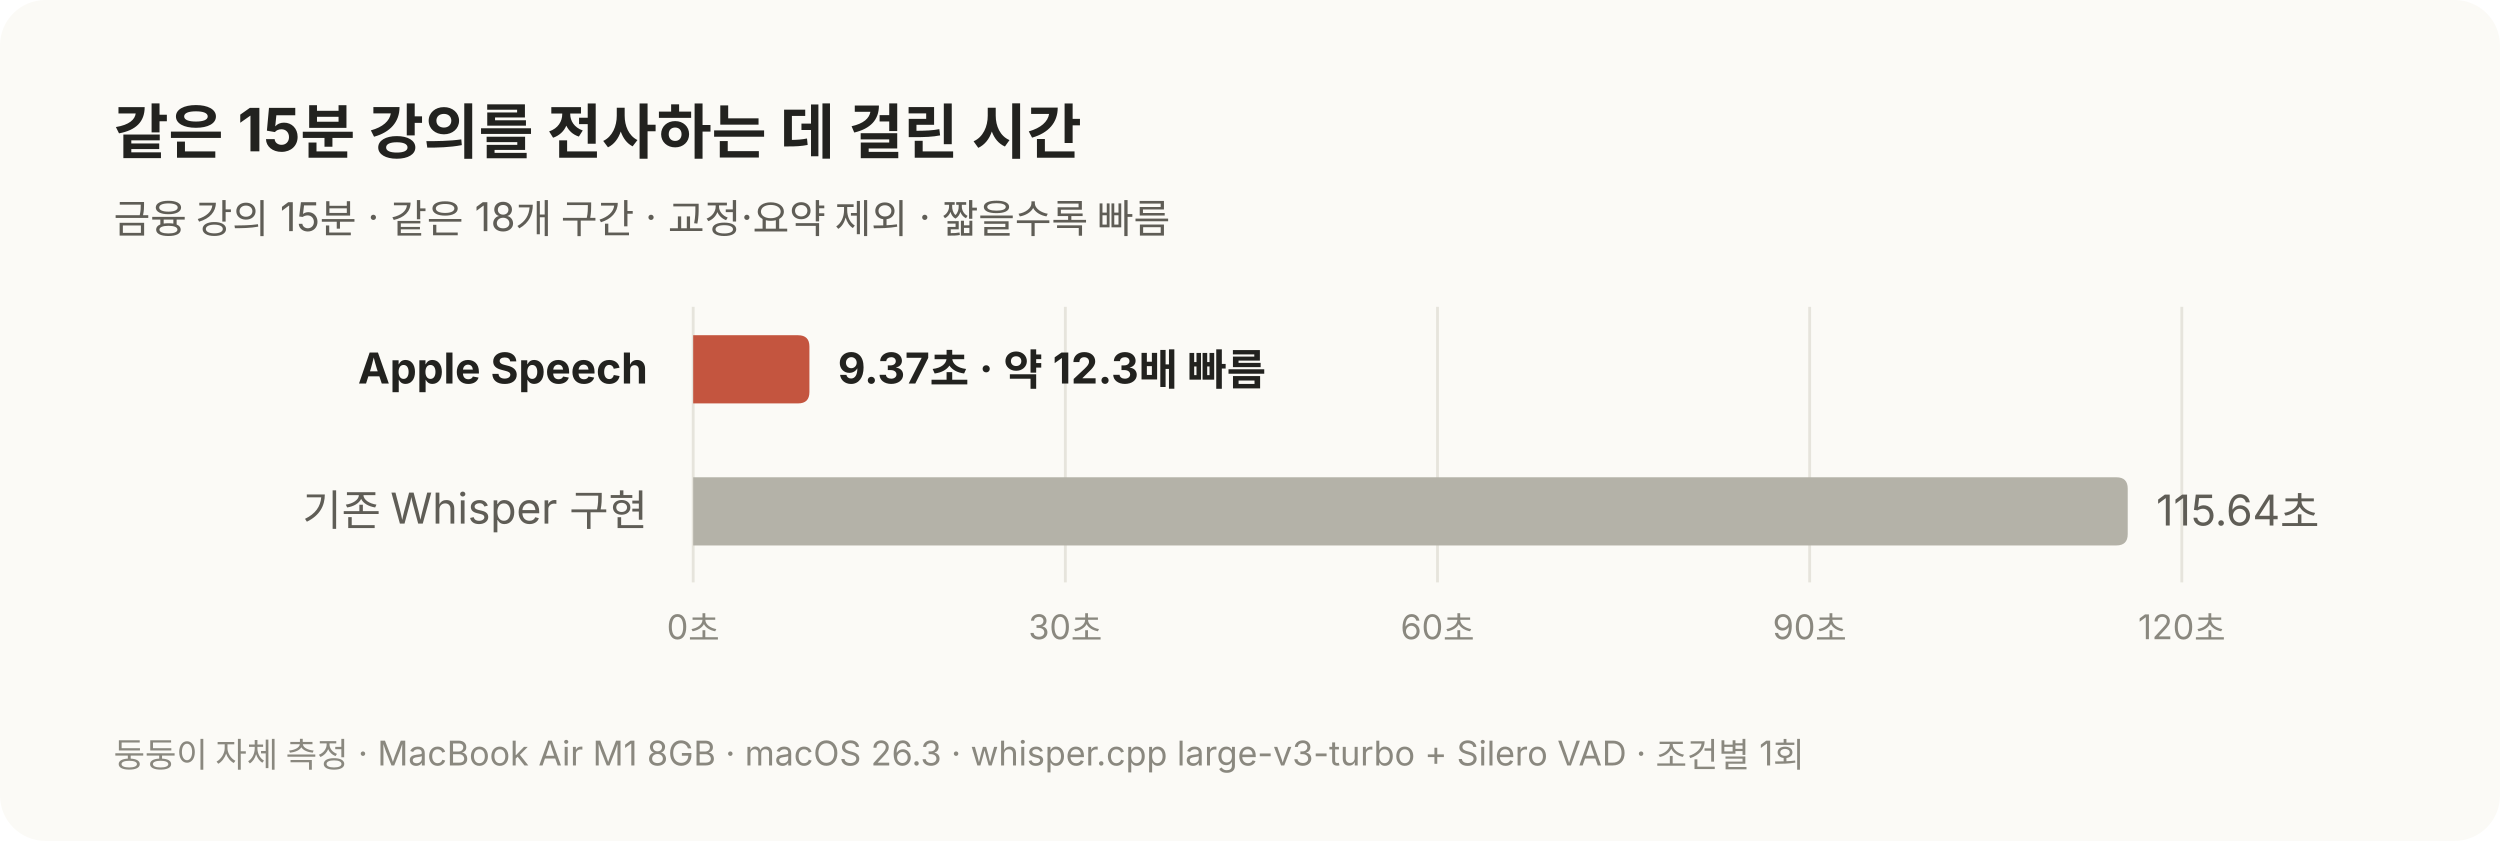
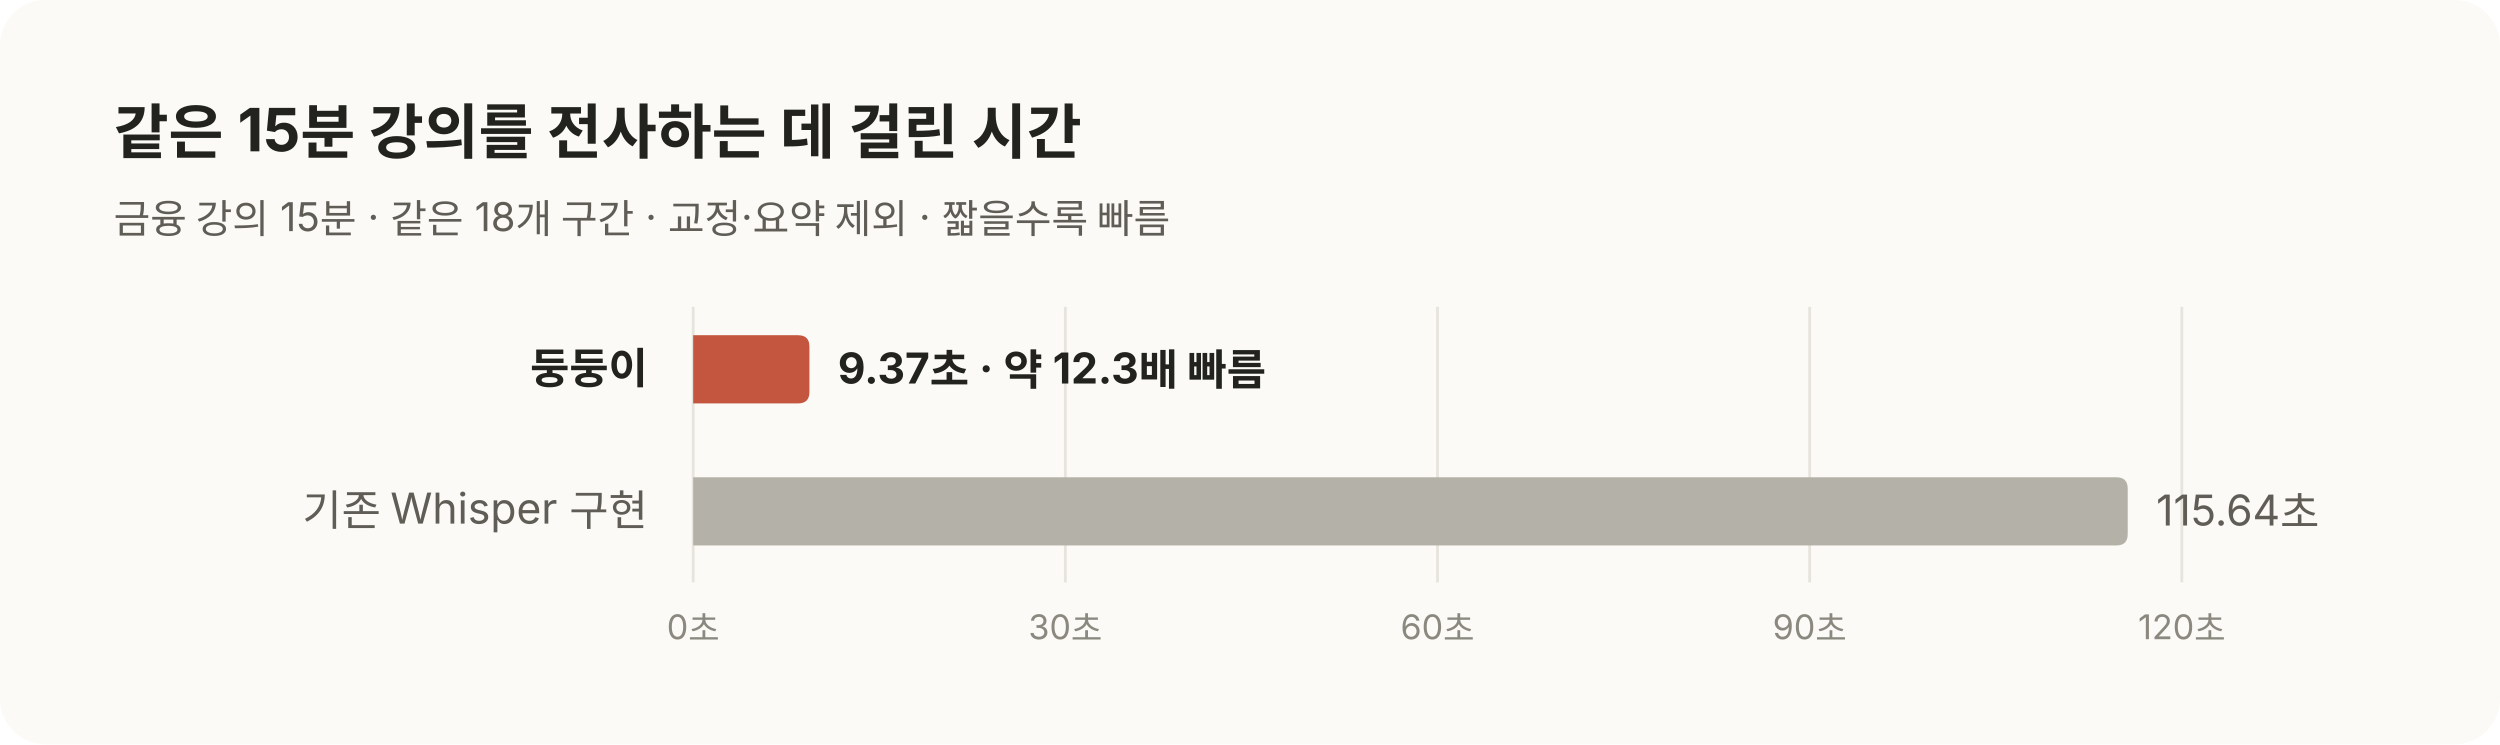
- <svg xmlns="http://www.w3.org/2000/svg" width="880" height="296" viewBox="0 0 880 296" font-family="-apple-system, BlinkMacSystemFont, 'Apple SD Gothic Neo', 'Noto Sans KR', sans-serif">
-   <rect width="880" height="296" rx="16" fill="#fbfaf6" />
+ <svg xmlns="http://www.w3.org/2000/svg" width="880" height="262" viewBox="0 0 880 262" font-family="-apple-system, BlinkMacSystemFont, 'Apple SD Gothic Neo', 'Noto Sans KR', sans-serif">
+   <rect width="880" height="262" rx="16" fill="#fbfaf6" />
  <text x="40" y="54" font-size="21" font-weight="700" fill="#22221f">같은 15분 강의를 전사하는 데 걸린 시간</text>
  <text x="40" y="82" font-size="14" fill="#5f5d56">금융 강의 15분 · 같은 18개 구간 · 교정·요약 제외 · 짧을수록 빠름</text>
  <line x1="244.0" y1="108" x2="244.0" y2="205.0" stroke="#e6e4dc" stroke-width="1" />
  <text x="244.0" y="225.0" font-size="12" fill="#8a887f" text-anchor="middle">0초</text>
  <line x1="375.0" y1="108" x2="375.0" y2="205.0" stroke="#e6e4dc" stroke-width="1" />
  <text x="375.0" y="225.0" font-size="12" fill="#8a887f" text-anchor="middle">30초</text>
  <line x1="506.0" y1="108" x2="506.0" y2="205.0" stroke="#e6e4dc" stroke-width="1" />
  <text x="506.0" y="225.0" font-size="12" fill="#8a887f" text-anchor="middle">60초</text>
  <line x1="637.0" y1="108" x2="637.0" y2="205.0" stroke="#e6e4dc" stroke-width="1" />
  <text x="637.0" y="225.0" font-size="12" fill="#8a887f" text-anchor="middle">90초</text>
  <line x1="768.0" y1="108" x2="768.0" y2="205.0" stroke="#e6e4dc" stroke-width="1" />
  <text x="768.0" y="225.0" font-size="12" fill="#8a887f" text-anchor="middle">120초</text>
-   <text x="228" y="135.0" font-size="15" font-weight="700" fill="#22221f" text-anchor="end">Apple Speech</text>
+   <text x="228" y="135.0" font-size="15" font-weight="700" fill="#22221f" text-anchor="end">둥둥이</text>
  <path d="M244,118 H280.916 Q284.916,118 284.916,122 V138 Q284.916,142 280.916,142 H244 Z" fill="#c4553f" />
  <text x="294.916" y="135.0" font-size="15" font-weight="700" fill="#22221f">9.37초 · 약 12.3배 빠름</text>
  <text x="228" y="185.0" font-size="15" font-weight="400" fill="#5f5d56" text-anchor="end">기존 Whisper 구현</text>
  <path d="M244,168 H744.961 Q748.961,168 748.961,172 V188 Q748.961,192 744.961,192 H244 Z" fill="#b4b2a8" />
  <text x="758.961" y="185.0" font-size="15" font-weight="400" fill="#5f5d56">115.64초</text>
-   <text x="40" y="270" font-size="12" fill="#8a887f">둥둥이 자체 측정 · MacBook Air M1 8GB · macOS 26.3 · whisper.cpp large-v3-turbo + Silero VAD · 조건별 1회</text>
</svg>
